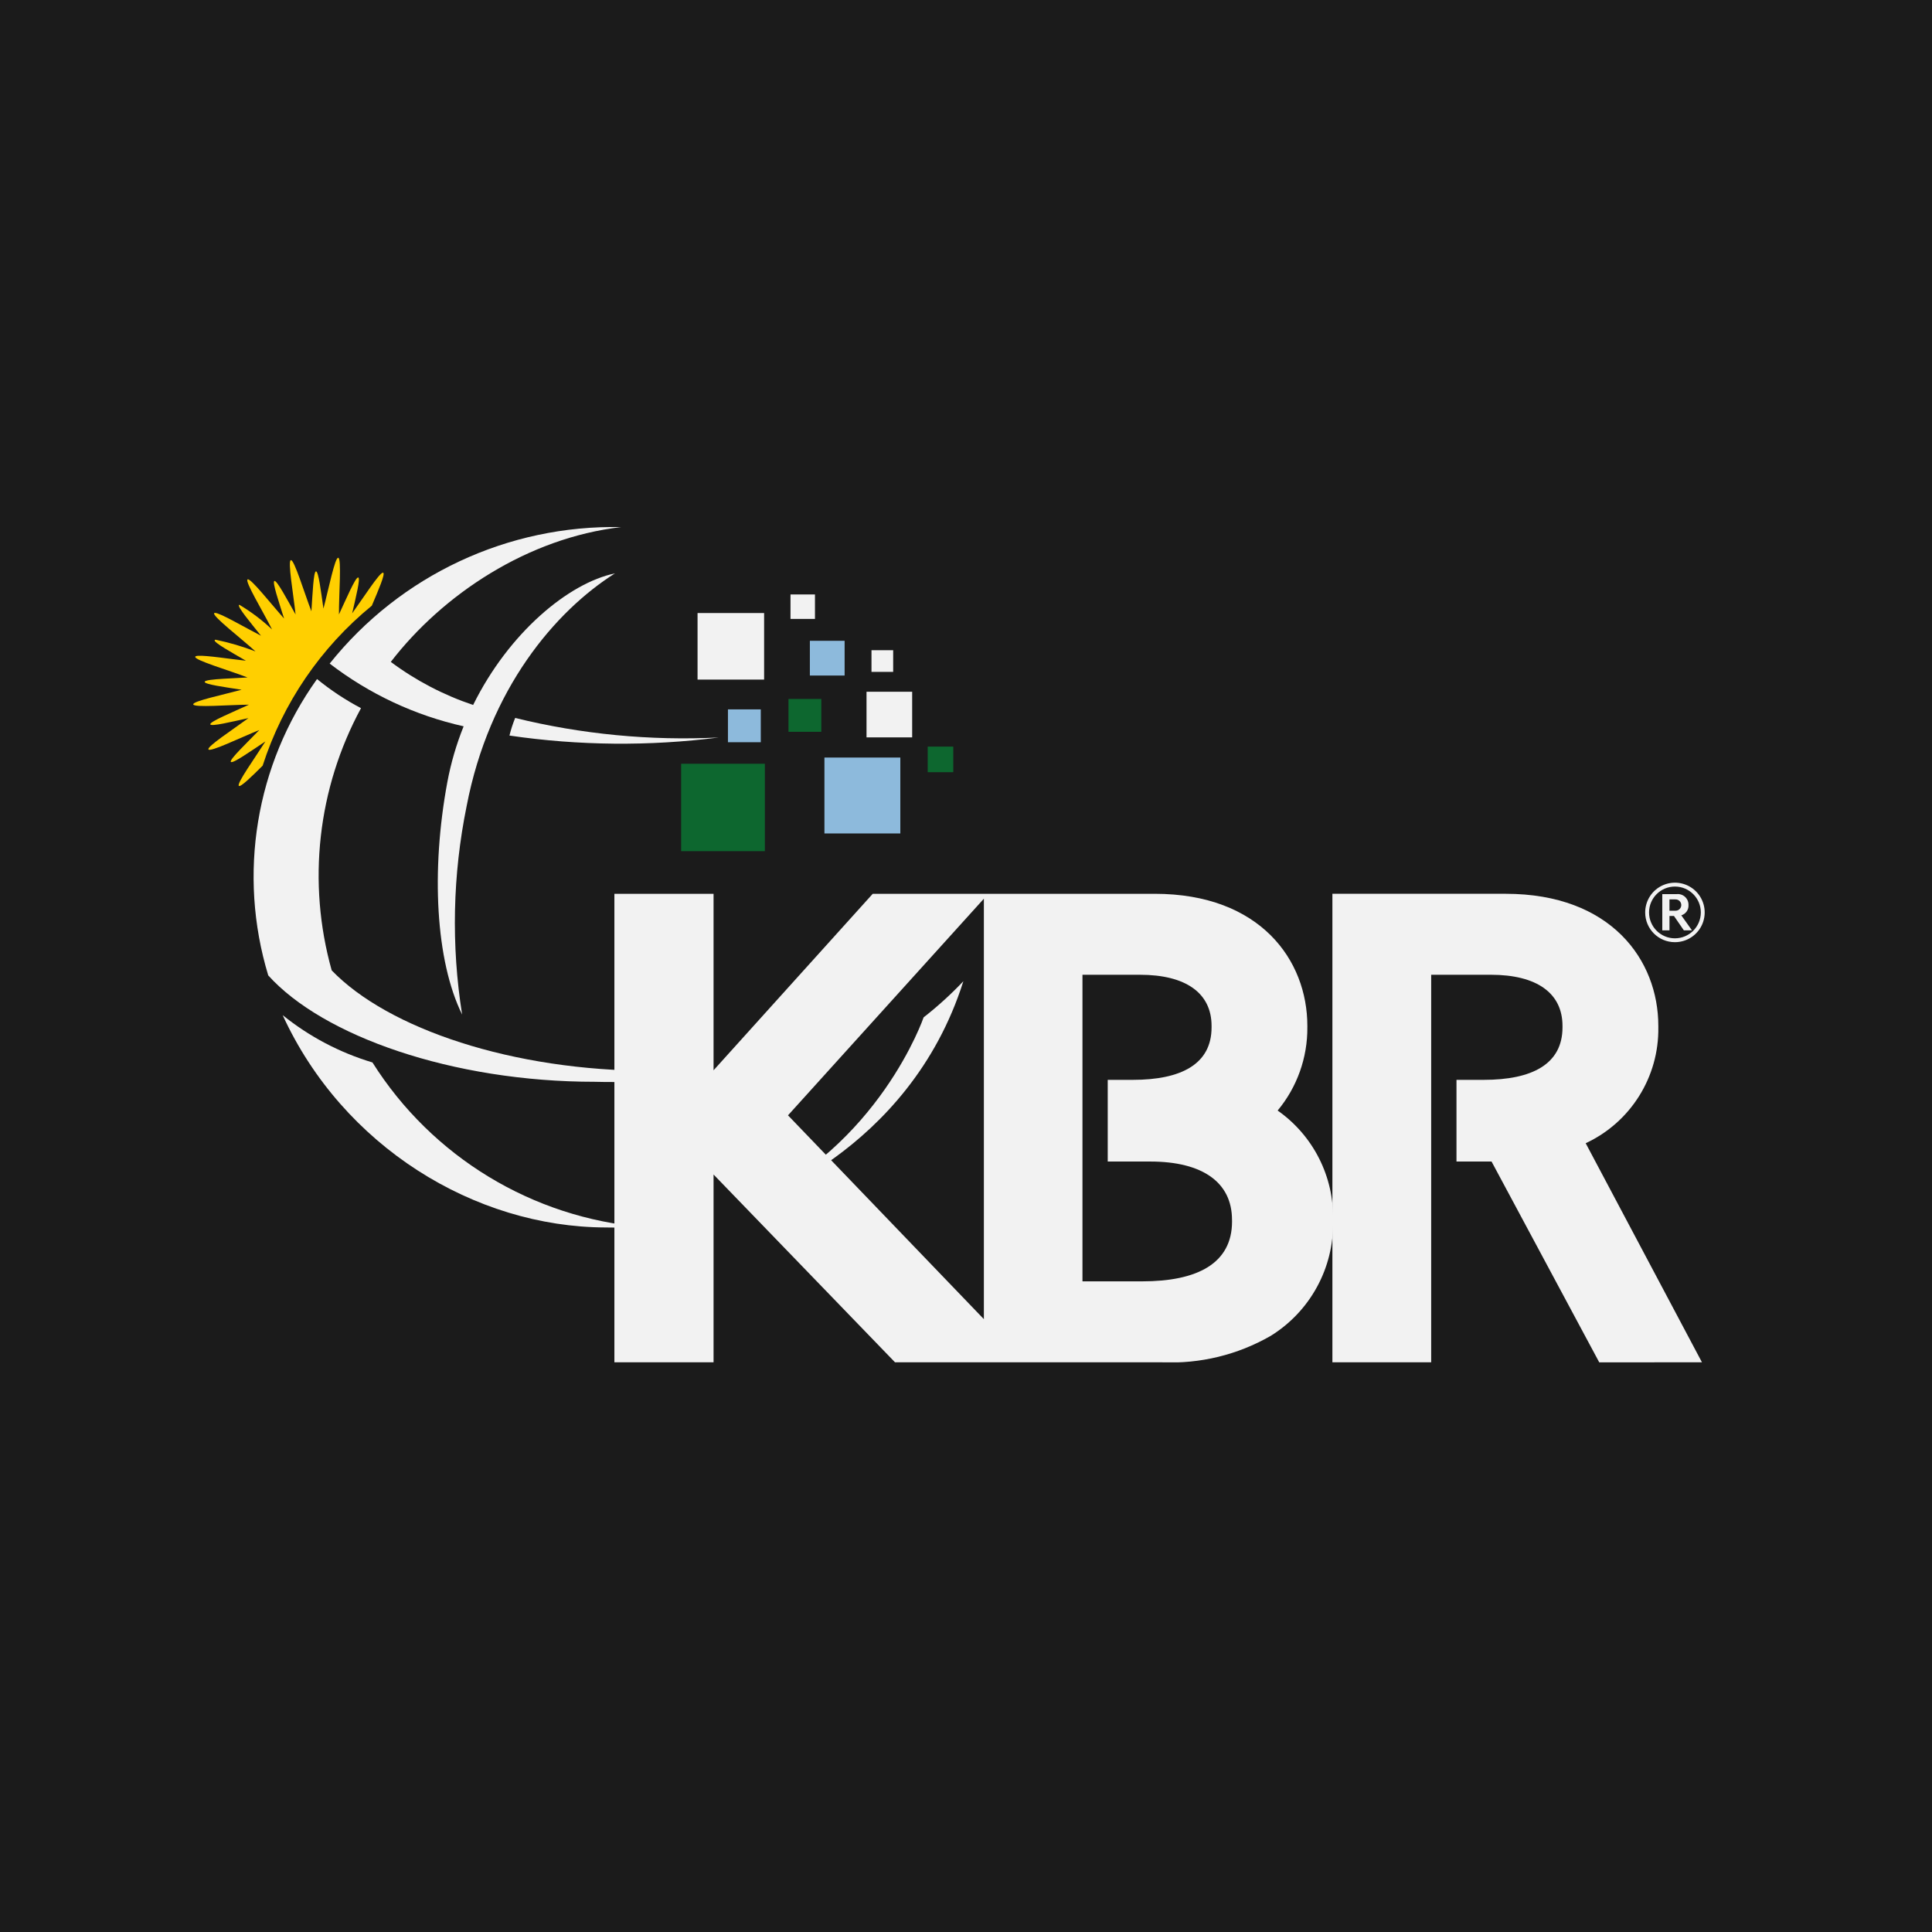
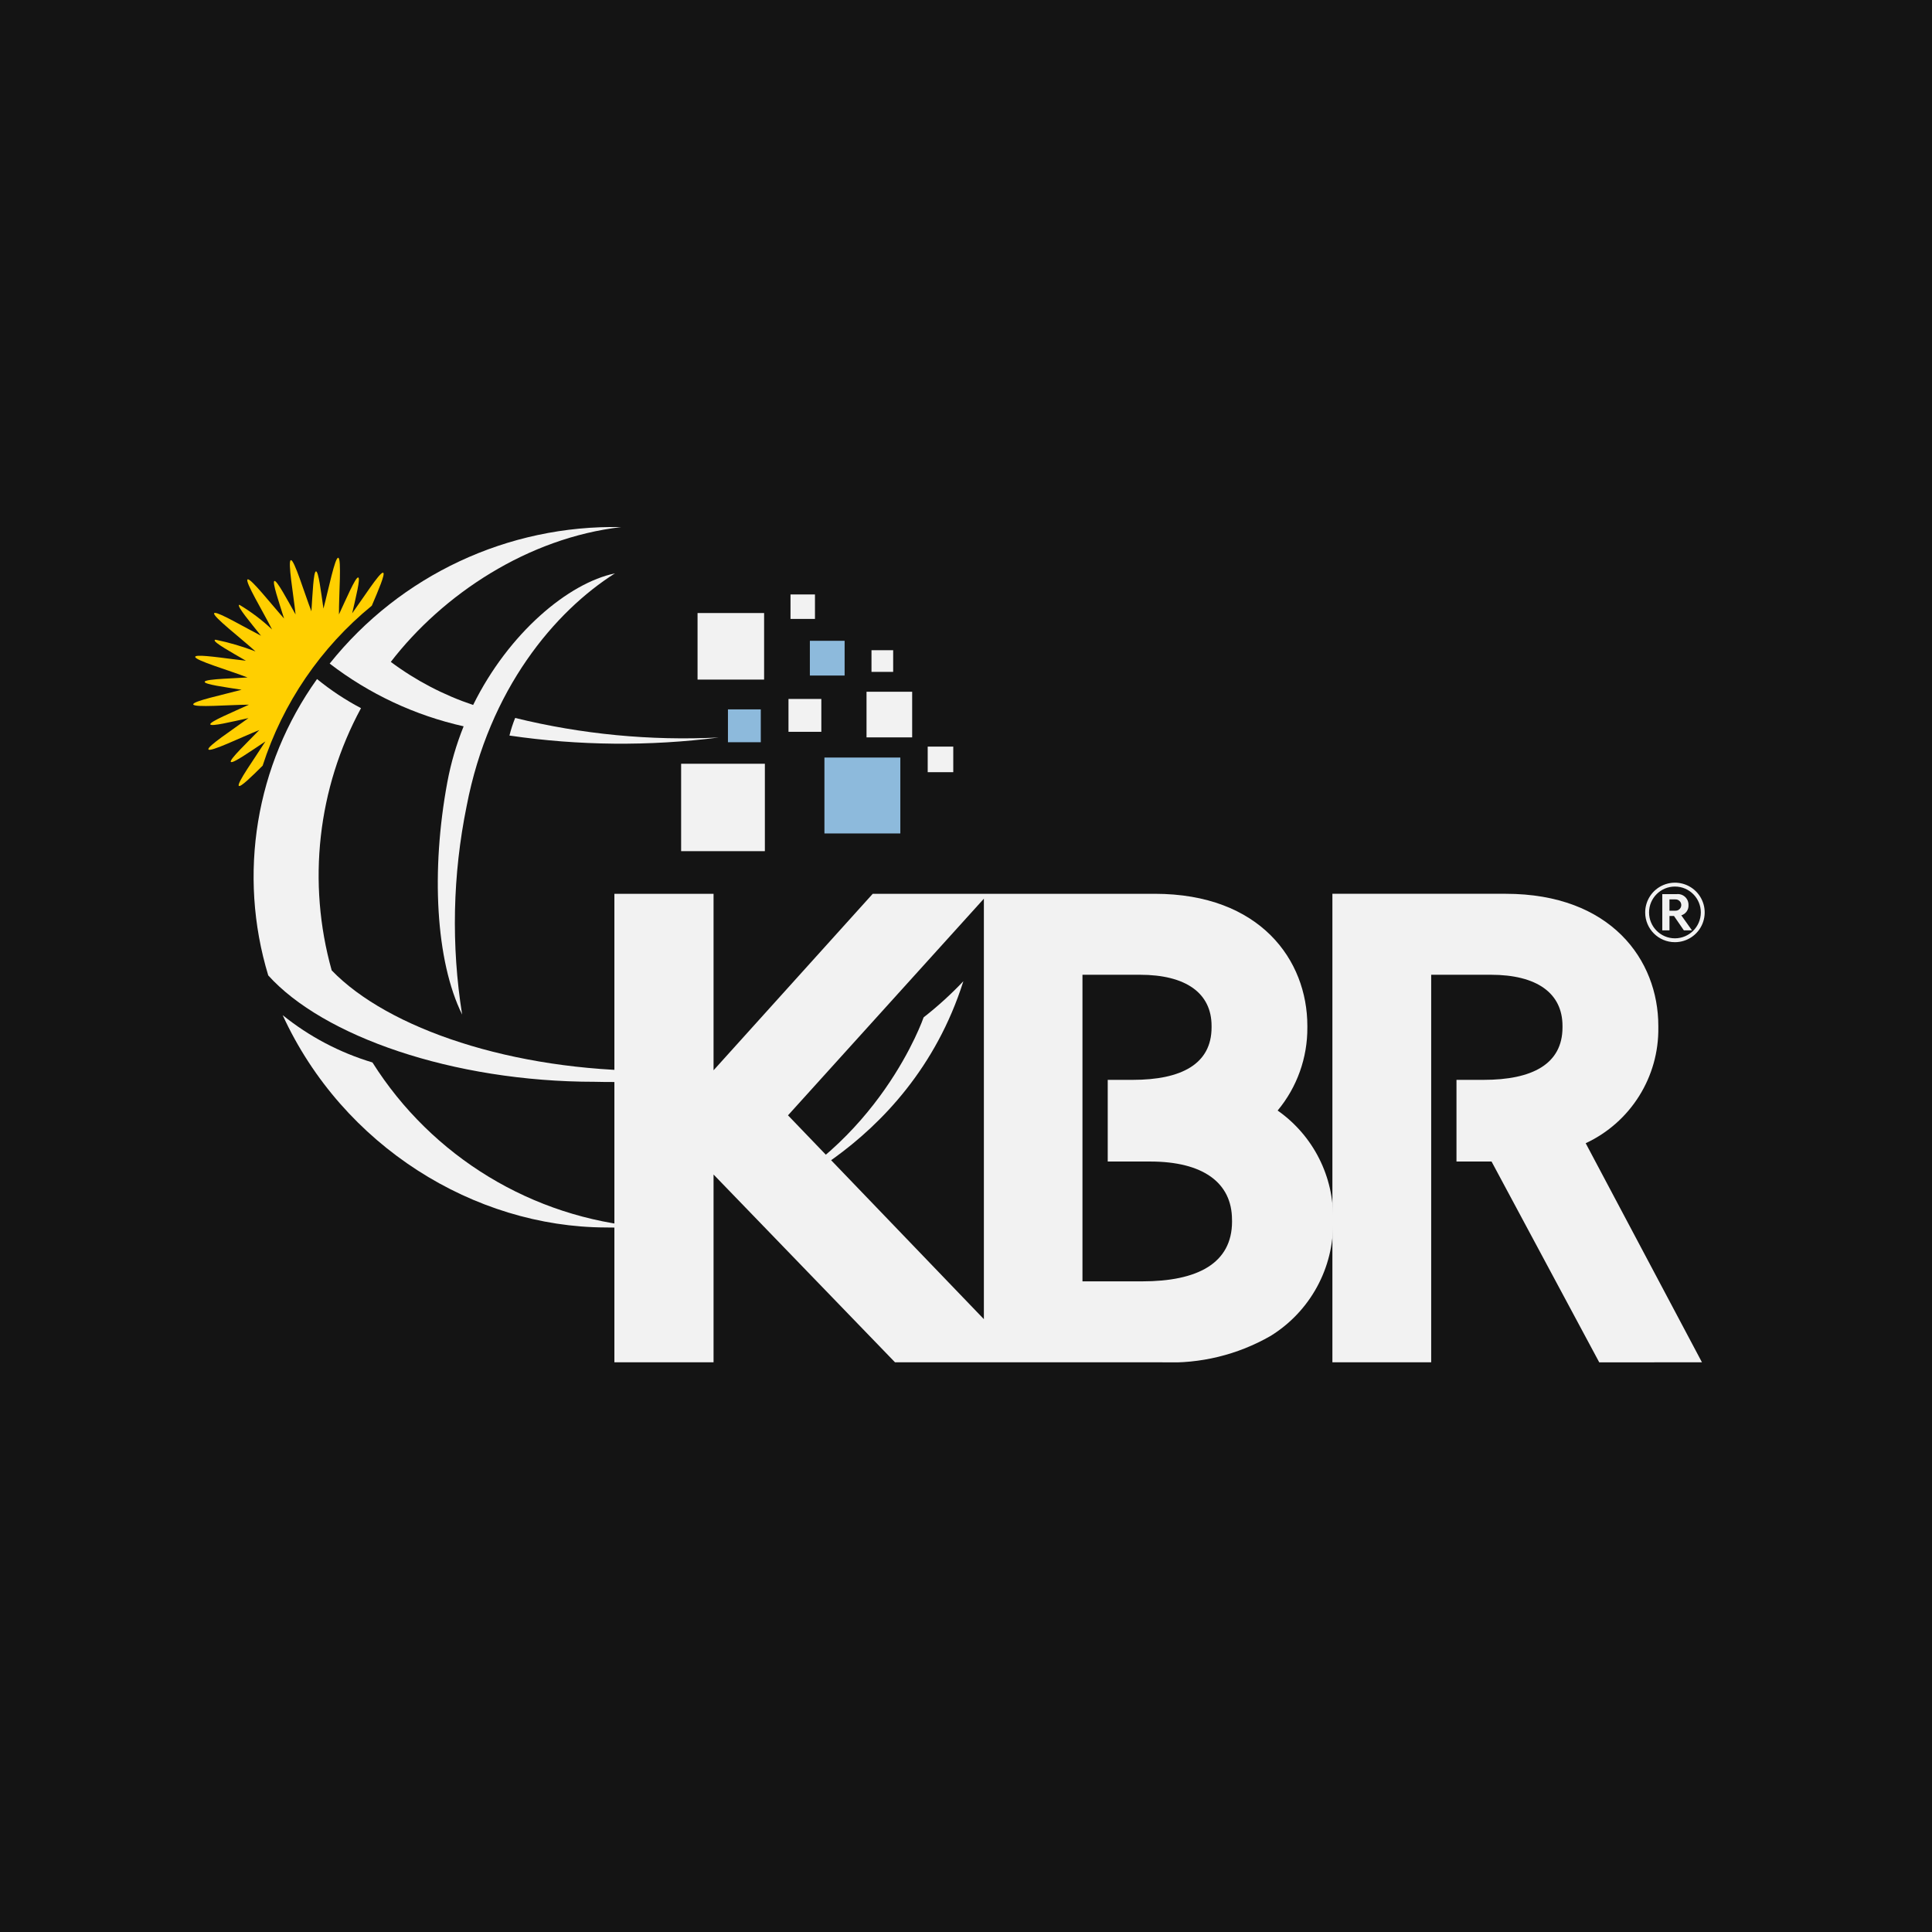
<svg xmlns="http://www.w3.org/2000/svg" viewBox="0 0 192 192" width="192" height="192">
-   <rect width="192" height="192" fill="#1B1B1B" />
+   <rect width="192" height="192" fill="#141414" />
  <svg width="150.209" height="83.025" viewBox="0 0 144.8 80.028" x="19.2" y="52.363">
    <g id="Group_1206" data-name="Group 1206" transform="translate(-260.369 -362.987)">
      <path id="Path_1" data-name="Path 1" d="M267.022,392.495a32.8,32.8,0,0,1,10.458-15.324c.644-1.514,1.3-3.044,1.094-3.158a.064.064,0,0,0-.045-.006c-.371.08-1.857,2.4-2.931,3.894.363-1.578.806-3.361.585-3.436a.059.059,0,0,0-.021,0c-.268.022-1.122,2.026-1.83,3.541-.011-1.87.267-5.381-.07-5.427-.317-.043-.923,3.006-1.415,4.868-.237-1.637-.474-3.577-.714-3.567s-.328,2.136-.44,3.827c-.682-1.773-1.646-4.979-1.968-4.9s.252,3.3.451,5.2c-.807-1.427-1.752-3.208-2.011-3.208a.037.037,0,0,0-.018,0c-.224.1.428,2.011.928,3.6-1.25-1.4-3.146-3.817-3.478-3.752a.048.048,0,0,0-.02.007c-.276.191,1.5,3.1,2.345,4.791a18.217,18.217,0,0,0-3.127-2.362.053.053,0,0,0-.038.014c-.171.169,1.077,1.662,2.107,2.951-1.594-.822-3.958-2.213-4.416-2.188a.085.085,0,0,0-.07.028c-.19.281,2.575,2.4,3.959,3.662a24.44,24.44,0,0,0-3.822-1.121c-.048,0-.078.02-.09.044-.1.218,1.575,1.144,2.993,1.968-1.56-.17-3.756-.515-4.555-.473-.181.01-.291.039-.3.095-.076.331,3.268,1.308,5.011,1.982-.717.044-1.54.078-2.266.122-1.018.061-1.832.14-1.84.3-.013.24,1.911.5,3.538.755-1.859.5-4.677,1.093-4.634,1.4.048.334,3.456.04,5.335.031-1.57.724-3.78,1.631-3.7,1.885.076.233,2.029-.244,3.656-.6-1.555,1.139-3.985,2.728-3.834,3,.161.288,3.11-1.151,4.873-1.857-1.2,1.238-2.892,2.847-2.726,3.051s1.9-1.027,3.31-1.958c-1.034,1.627-2.784,4.058-2.542,4.259.168.139,1.2-.865,2.277-1.936" transform="translate(0 -6.638)" fill="#ffcf00" fill-rule="evenodd" />
-       <rect id="Rectangle_1685" data-name="Rectangle 1685" width="8.022" height="8.373" transform="translate(307.113 385.674)" fill="#0d672f" />
+       <rect id="Rectangle_1685" data-name="Rectangle 1685" width="8.022" height="8.373" transform="translate(307.113 385.674)" fill="#F2F2F2" />
      <rect id="Rectangle_1686" data-name="Rectangle 1686" width="6.376" height="6.376" transform="translate(308.686 371.235)" fill="#F2F2F2" />
      <rect id="Rectangle_1687" data-name="Rectangle 1687" width="3.329" height="3.328" transform="translate(319.446 373.895)" fill="#8dbadc" />
      <rect id="Rectangle_1688" data-name="Rectangle 1688" width="2.077" height="2.076" transform="translate(325.349 374.796)" fill="#F2F2F2" />
      <rect id="Rectangle_1689" data-name="Rectangle 1689" width="4.372" height="4.371" transform="translate(324.874 378.776)" fill="#F2F2F2" />
      <rect id="Rectangle_1690" data-name="Rectangle 1690" width="7.271" height="7.272" transform="translate(320.841 385.079)" fill="#8dbadc" />
-       <rect id="Rectangle_1691" data-name="Rectangle 1691" width="3.146" height="3.147" transform="translate(317.398 379.466)" fill="#0d672f" />
-       <rect id="Rectangle_1692" data-name="Rectangle 1692" width="2.449" height="2.45" transform="translate(330.735 384.031)" fill="#0d672f" />
+       <rect id="Rectangle_1691" data-name="Rectangle 1691" width="3.146" height="3.147" transform="translate(317.398 379.466)" fill="#F2F2F2" />
+       <rect id="Rectangle_1692" data-name="Rectangle 1692" width="2.449" height="2.45" transform="translate(330.735 384.031)" fill="#F2F2F2" />
      <rect id="Rectangle_1693" data-name="Rectangle 1693" width="2.343" height="2.344" transform="translate(317.591 369.455)" fill="#F2F2F2" />
      <rect id="Rectangle_1694" data-name="Rectangle 1694" width="3.146" height="3.147" transform="translate(311.598 380.465)" fill="#8dbadc" />
      <g id="Group_1206-2" data-name="Group 1206" transform="translate(266.154 362.987)">
        <path id="Path_2" data-name="Path 2" d="M358.809,424.129a73.716,73.716,0,0,0,20.057.185,67.7,67.7,0,0,1-19.51-1.871A12.44,12.44,0,0,0,358.809,424.129Z" transform="translate(-334.297 -404.144)" fill="#F2F2F2" />
        <path id="Path_3" data-name="Path 3" d="M326.56,447.555a65.475,65.475,0,0,1-9.24.316c-13.354,0-25.271-4.031-30.673-9.626a33.669,33.669,0,0,1,2.808-25.121,25.221,25.221,0,0,1-4.213-2.789,32.553,32.553,0,0,0-4.674,28.391c5.233,5.808,17.624,10.192,31.292,10.192A62.488,62.488,0,0,0,326.56,447.555Z" transform="translate(-279.164 -395.763)" fill="#F2F2F2" />
        <path id="Path_4" data-name="Path 4" d="M302.847,376.076a32.822,32.822,0,0,0,12.833,6.011,28.137,28.137,0,0,0-1.559,5.34c-1.577,8.49-1.123,17.129,1.415,22.275a55.987,55.987,0,0,1,.431-19.966c2.154-11.233,8.478-18.674,14.209-22.3-4.448.921-10.176,5.7-13.585,12.606a28.2,28.2,0,0,1-7.888-4.126c4.987-6.475,13.137-11.886,22.074-12.914a34.81,34.81,0,0,0-27.931,13.078h0Z" transform="translate(-295.558 -362.987)" fill="#F2F2F2" />
        <path id="Path_5" data-name="Path 5" d="M296.826,519.489a25.244,25.244,0,0,1-8.6-4.53c5.77,12.58,18.392,20.3,30.931,20.338,1.038,0,2.668.066,3.664-.026A34.073,34.073,0,0,1,296.826,519.489Z" transform="translate(-285.439 -468.187)" fill="#F2F2F2" />
        <path id="Path_6" data-name="Path 6" d="M449.568,507.859s-4.232,12.349-16.966,17.966c0,0,15.542-4.886,20.774-21.428A34.627,34.627,0,0,1,449.568,507.859Z" transform="translate(-385.379 -460.876)" fill="#F2F2F2" />
      </g>
      <path id="Path_7" data-name="Path 7" d="M455.053,497.97l-.038-.026a12.321,12.321,0,0,0,2.847-7.977v-.136c0-6.3-4.522-12.652-14.624-12.652H416.226l-15.25,16.908V477.179h-9.5v44.883h9.5V504.071l17.385,17.992h25.6a19.173,19.173,0,0,0,10.387-2.532,12.632,12.632,0,0,0,5.98-10.965v-.155a12.485,12.485,0,0,0-5.271-10.439m-46.949.43,18.765-20.753v40.279Zm42.54,10.164c0,4.034-3.336,5.741-8.612,5.741h-5.718V484.935h5.5c4.42,0,6.868,1.768,6.868,4.9v.136c0,3.536-2.924,5.032-7.548,5.032h-2.4v7.825h4.07c5.043,0,7.836,2.017,7.836,5.586Z" transform="translate(-90.757 -79.047)" fill="#F2F2F2" />
      <path id="Path_8" data-name="Path 8" d="M650.379,522.061l-11.138-20.987a12.043,12.043,0,0,0,6.958-11.108v-.136c0-6.3-4.522-12.652-14.624-12.652h-16.6v44.882h9.464V484.935h5.711c4.42,0,6.869,1.768,6.869,4.9v.136c0,3.536-2.924,5.032-7.549,5.032h-2.607v7.825h3.359l10.317,19.238Z" transform="translate(-245.471 -79.047)" fill="#F2F2F2" />
      <g id="Group_1207" data-name="Group 1207" transform="translate(399.47 397.078)">
        <path id="Path_9" data-name="Path 9" d="M712.339,476.6a2.85,2.85,0,1,1,2.844,2.843A2.844,2.844,0,0,1,712.339,476.6Zm5.33,0a2.48,2.48,0,1,0-2.486,2.474A2.484,2.484,0,0,0,717.669,476.6Zm-3.693-1.76h1.367a1.023,1.023,0,0,1,1.145,1.046.97.97,0,0,1-.689.985l1.022,1.44h-.776l-.948-1.378h-.431v1.378h-.689Zm1.255,1.588a.542.542,0,1,0,0-1.083h-.566v1.083Z" transform="translate(-712.339 -473.754)" fill="#F2F2F2" />
      </g>
    </g>
  </svg>
</svg>
